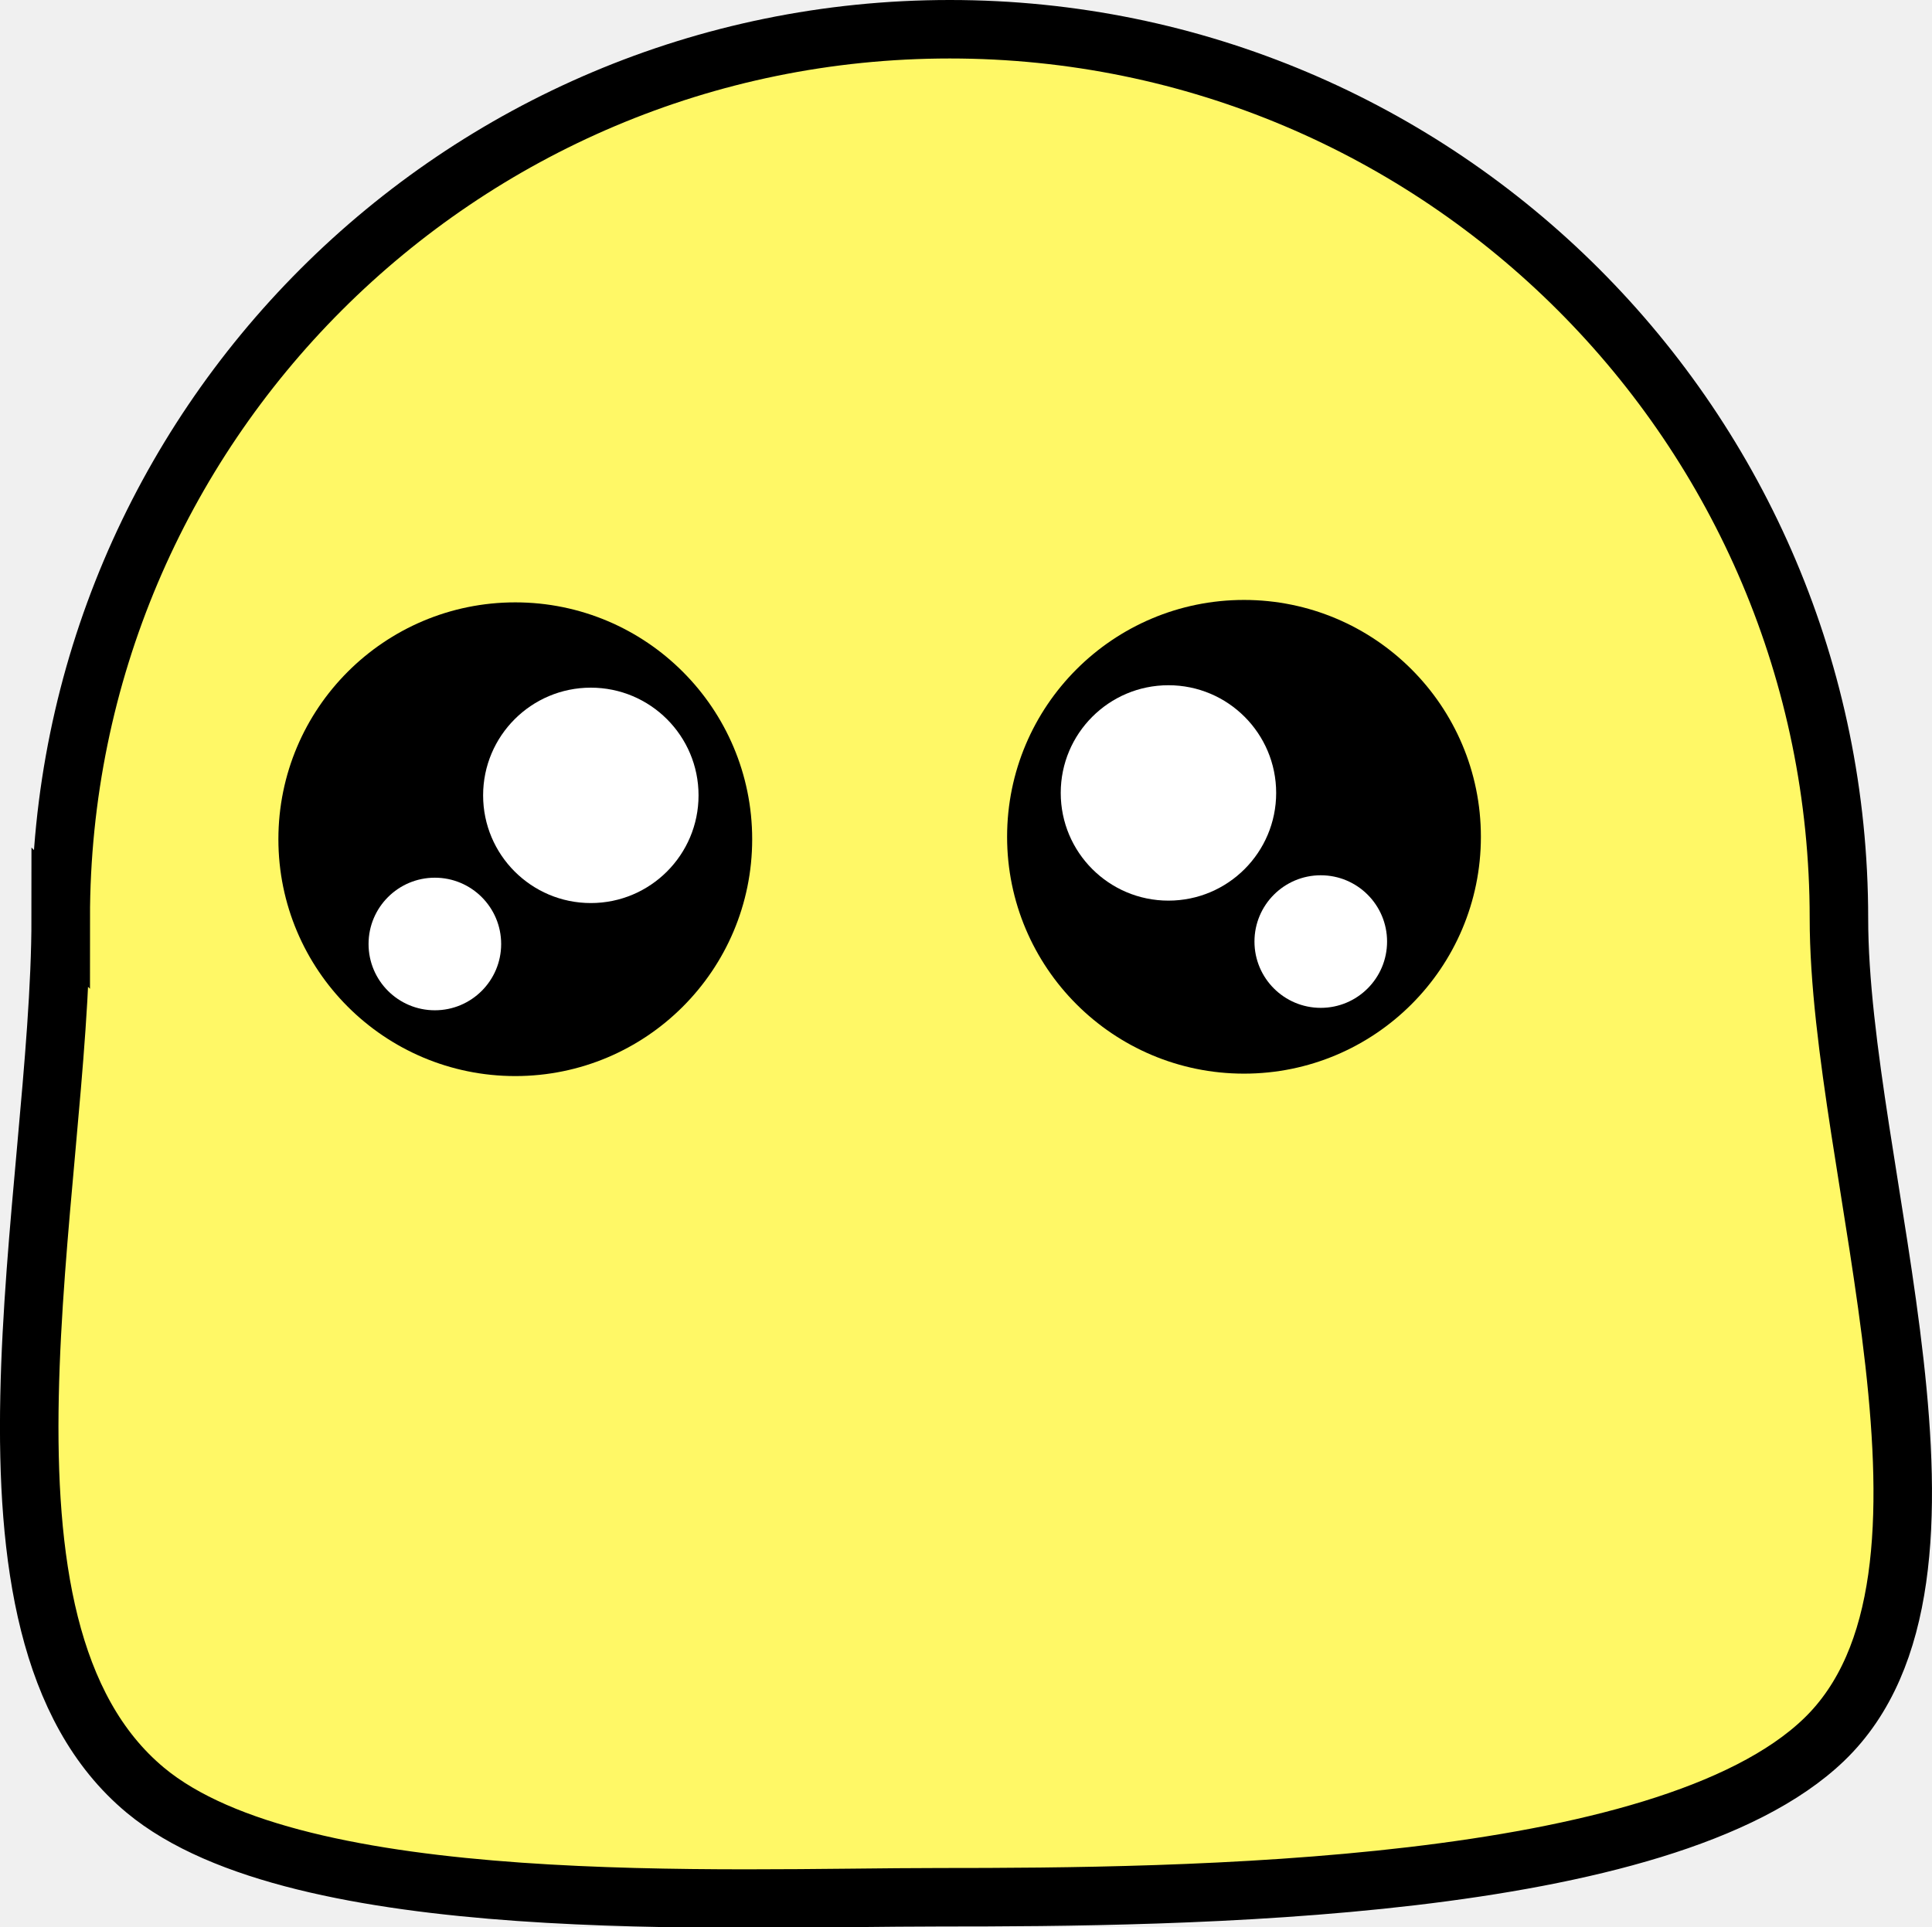
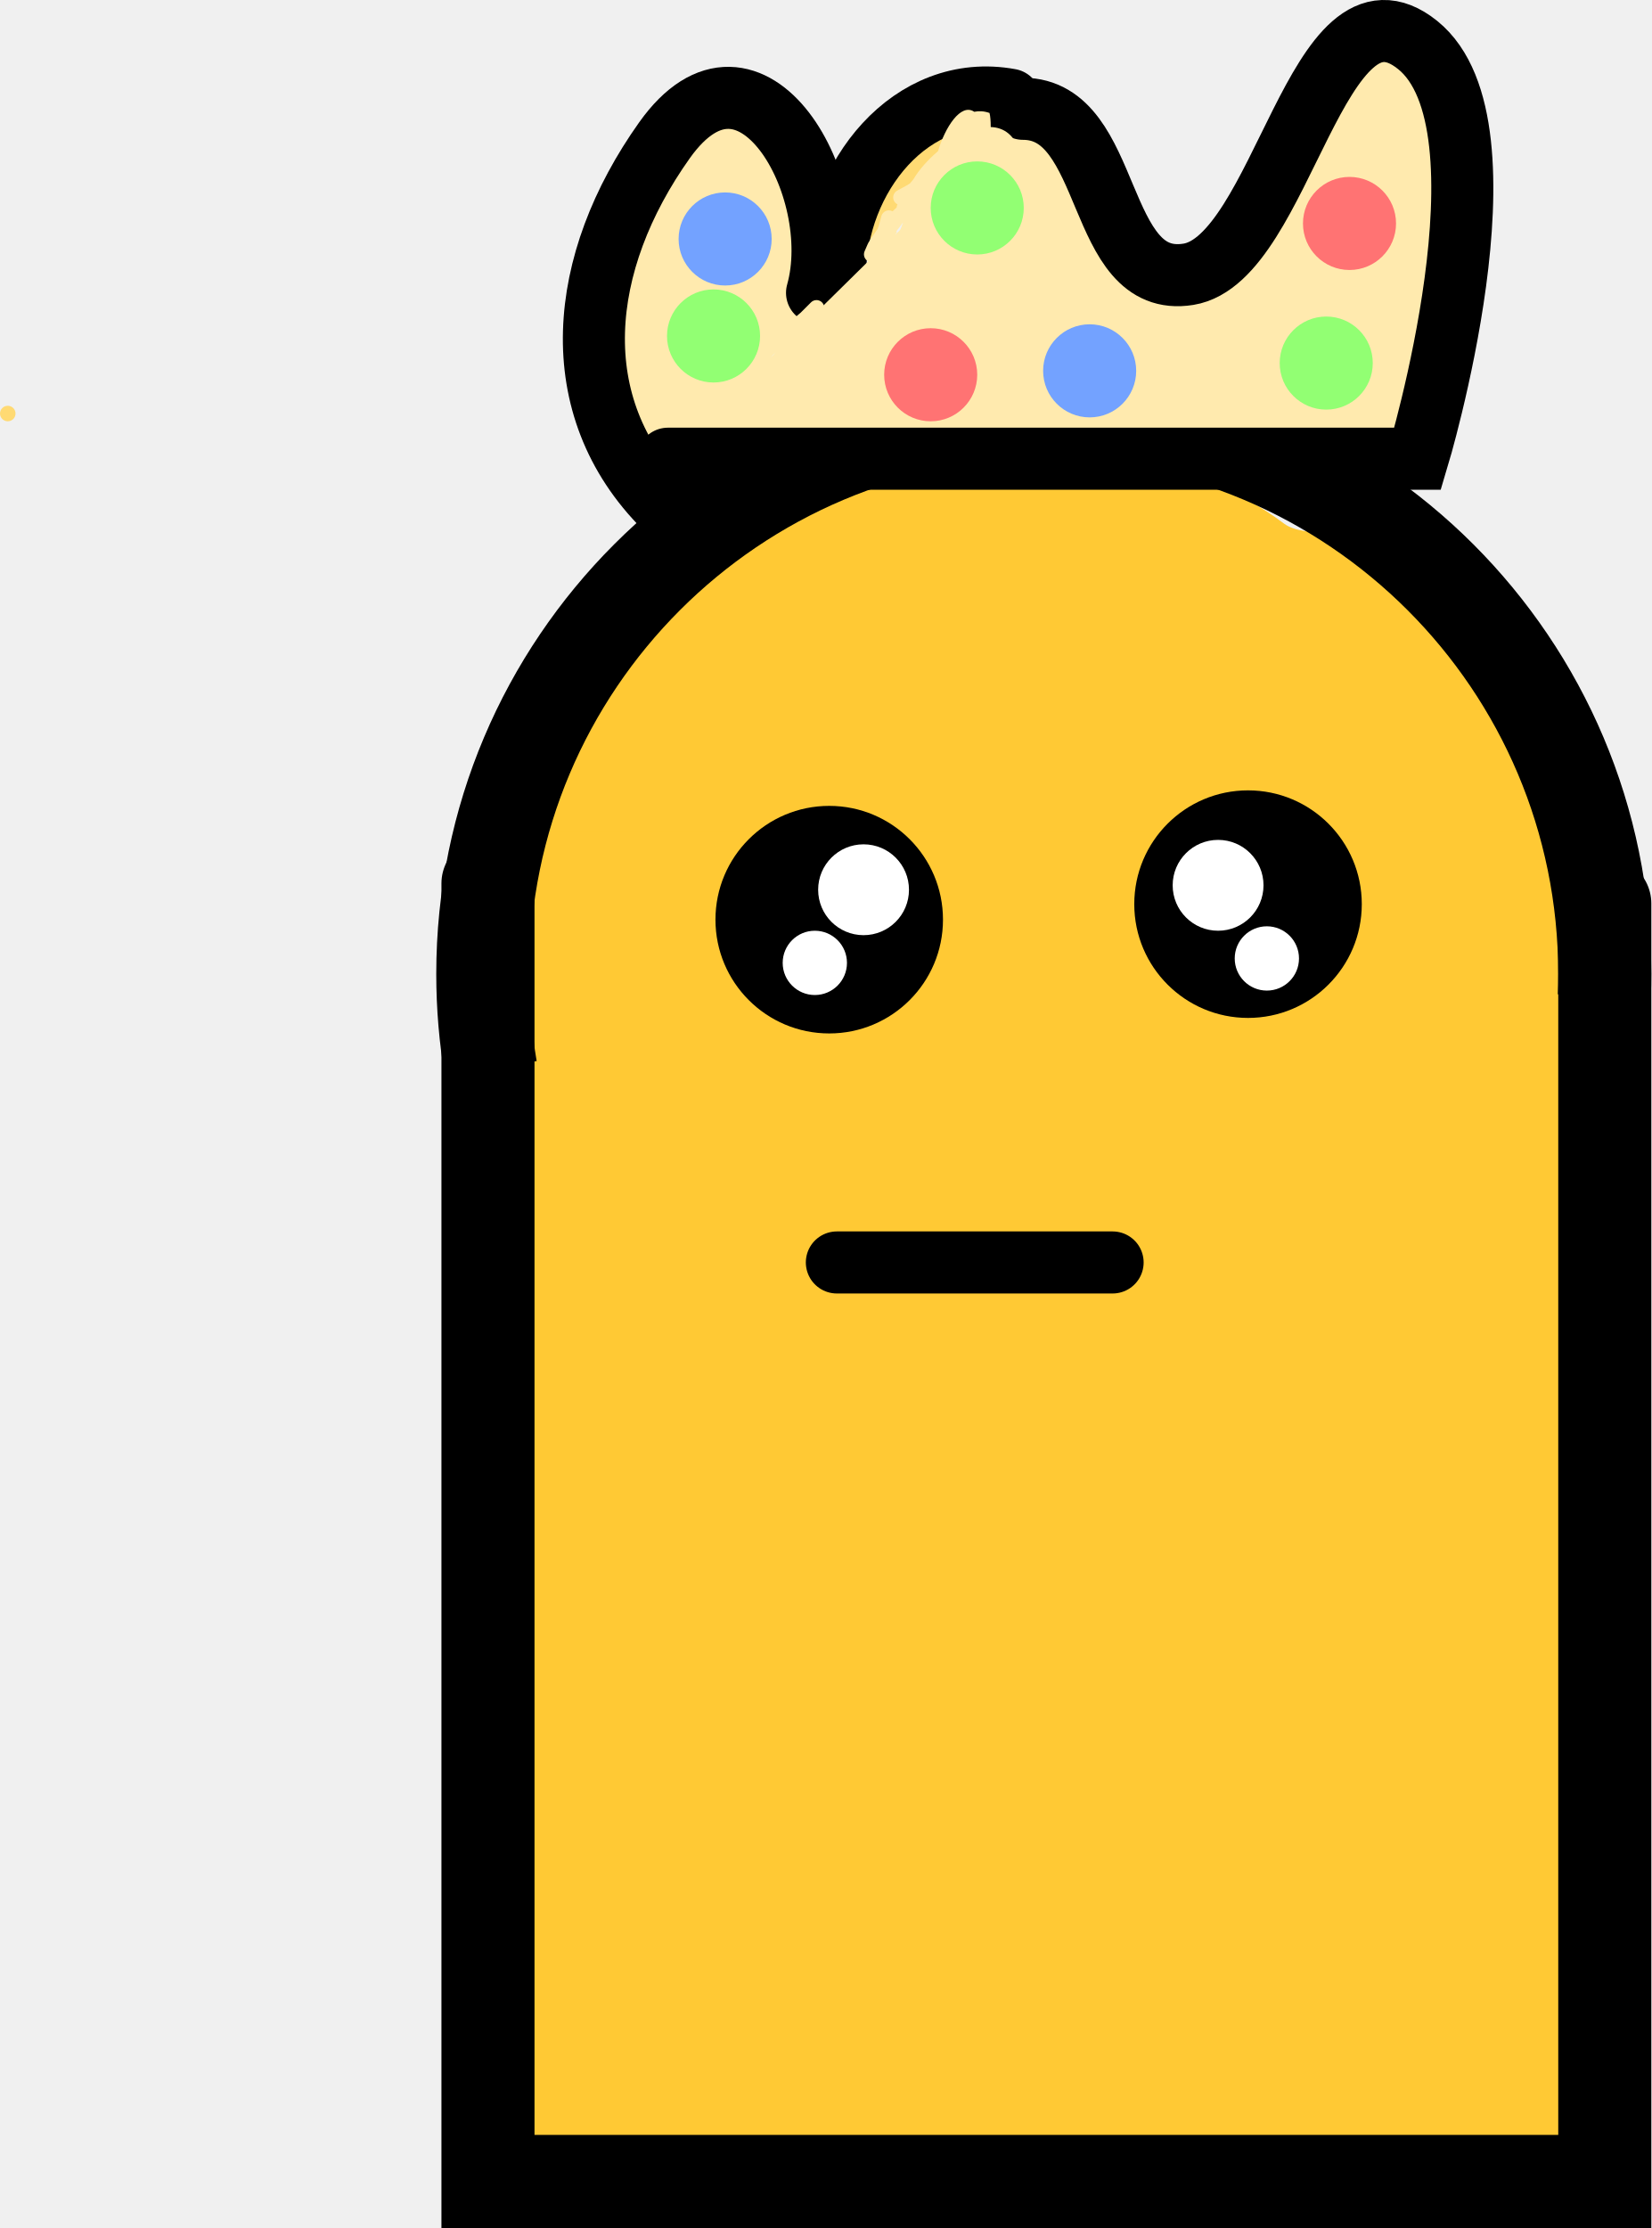
- <svg xmlns="http://www.w3.org/2000/svg" version="1.1" width="66.059" height="65.883" viewBox="0,0,66.059,65.883">
-   <g transform="translate(-179.0233,-162.3)">
-     <g data-paper-data="{&quot;isPaintingLayer&quot;:true}" fill-rule="nonzero" stroke="#000000" stroke-linecap="butt" stroke-linejoin="miter" stroke-miterlimit="10" stroke-dasharray="" stroke-dashoffset="0" style="mix-blend-mode: normal">
-       <path d="M181.1,193.7c0,-16.789 13.611,-30.4 30.4,-30.4c16.789,0 30.4,13.611 30.4,30.4c0,8.597 5.231,22.561 -0.506,28.09c-5.467,5.269 -22.035,5.393 -30.228,5.393c-7.395,0 -21.906,0.727 -27.176,-3.663c-6.696,-5.576 -2.891,-20.426 -2.891,-29.821z" fill="#fff866" stroke-width="2" />
-       <path d="M189.542,191c0,-3.921 3.179,-7.1 7.1,-7.1c3.921,0 7.1,3.179 7.1,7.1c0,3.921 -3.179,7.1 -7.1,7.1c-3.921,0 -7.1,-3.179 -7.1,-7.1z" fill="#000000" stroke-width="2" />
-       <path d="M195.542,189.5c0,-2.034 1.649,-3.683 3.683,-3.683c2.034,0 3.683,1.649 3.683,3.683c0,2.034 -1.649,3.683 -3.683,3.683c-2.034,0 -3.683,-1.649 -3.683,-3.683z" fill="#ffffff" stroke-width="0" />
-       <path d="M191.625,194.583c0,-1.252 1.015,-2.267 2.267,-2.267c1.252,0 2.267,1.015 2.267,2.267c0,1.252 -1.015,2.267 -2.267,2.267c-1.252,0 -2.267,-1.015 -2.267,-2.267z" fill="#ffffff" stroke-width="0" />
-       <path d="M221.558,198.017c-3.921,0 -7.1,-3.179 -7.1,-7.1c0,-3.921 3.179,-7.1 7.1,-7.1c3.921,0 7.1,3.179 7.1,7.1c0,3.921 -3.179,7.1 -7.1,7.1z" data-paper-data="{&quot;index&quot;:null}" fill="#000000" stroke-width="2" />
-       <path d="M218.975,193.1c-2.034,0 -3.683,-1.649 -3.683,-3.683c0,-2.034 1.649,-3.683 3.683,-3.683c2.034,0 3.683,1.649 3.683,3.683c0,2.034 -1.649,3.683 -3.683,3.683z" data-paper-data="{&quot;index&quot;:null}" fill="#ffffff" stroke-width="0" />
-       <path d="M224.183,196.767c-1.252,0 -2.267,-1.015 -2.267,-2.267c0,-1.252 1.015,-2.267 2.267,-2.267c1.252,0 2.267,1.015 2.267,2.267c0,1.252 -1.015,2.267 -2.267,2.267z" data-paper-data="{&quot;index&quot;:null}" fill="#ffffff" stroke-width="0" />
+ <svg xmlns="http://www.w3.org/2000/svg" version="1.1" width="53.229" height="71.806" viewBox="0,0,53.229,71.806">
+   <g transform="translate(-179.1875,-135.1104)">
+     <g data-paper-data="{&quot;isPaintingLayer&quot;:true}" fill-rule="nonzero" stroke-linejoin="miter" stroke-miterlimit="10" stroke-dasharray="" stroke-dashoffset="0" style="mix-blend-mode: normal">
+       <path d="M198.25,155.25c5.047,-5.687 16.395,-7.735 22.324,-3.267c0.7,0.528 2.525,0.129 3.426,0.579c2.369,1.184 6.772,7.489 5.604,10.104c-1.128,2.526 -3.192,0.075 -4.358,0.115c-0.218,0.007 -1.364,2.42 -2.523,2.484c-1.057,0.059 -1.327,-0.474 -2.128,-0.787c-0.939,-0.367 -3.409,0.311 -4.489,0.278c-2.95,-0.09 -5.766,3.011 -9.169,2.161c-1.094,-0.274 -2.148,-2.072 -2.656,-2.207c-1.186,-0.314 -2.509,-1.74 -3.526,-1.054c-0.237,0.159 -0.475,0.511 -0.753,0.82c-0.371,0.411 -0.813,0.744 -1.419,0.441c-1.065,0 -1.975,-0.666 -2.335,-1.605c-0.16,-0.253 -0.231,-0.529 -0.164,-0.83c-0.001,-0.022 -0.001,-0.044 -0.001,-0.066c0,-0.35 0.072,-0.682 0.201,-0.985c0.369,-2.163 0.377,-4.392 1.965,-6.182z" fill="#ffc934" stroke="none" stroke-width="0.5" stroke-linecap="butt" />
+       <path d="M195.917,205.417v-43.5h34.5v43.5z" fill="#ffc934" stroke="none" stroke-width="0" stroke-linecap="butt" />
+       <g fill="none" stroke="#000000" stroke-width="3">
+         <path d="M195.008,169.56c-0.17,-0.995 -0.258,-2.017 -0.258,-3.06c0,-9.987 8.096,-18.083 18.083,-18.083c9.987,0 18.083,8.096 18.083,18.083c0,0.239 -0.005,0.476 -0.014,0.713" stroke-linecap="butt" />
+         <path d="M230.917,164.23v3.043v6.149v31.994h-36v-41.833" stroke-linecap="round" />
+       </g>
+       <path d="M202.25,164.75c0,-2.025 1.642,-3.667 3.667,-3.667c2.025,0 3.667,1.642 3.667,3.667c0,2.025 -1.642,3.667 -3.667,3.667c-2.025,0 -3.667,-1.642 -3.667,-3.667z" fill="#000000" stroke="none" stroke-width="0" stroke-linecap="butt" />
+       <path d="M215.75,164.25c0,-2.025 1.642,-3.667 3.667,-3.667c2.025,0 3.667,1.642 3.667,3.667c0,2.025 -1.642,3.667 -3.667,3.667c-2.025,0 -3.667,-1.642 -3.667,-3.667z" fill="#000000" stroke="none" stroke-width="0" stroke-linecap="butt" />
+       <path d="M205.56,163.786c0,-0.809 0.656,-1.464 1.464,-1.464c0.809,0 1.464,0.656 1.464,1.464c0,0.809 -0.656,1.464 -1.464,1.464c-0.809,0 -1.464,-0.656 -1.464,-1.464z" fill="#ffffff" stroke="none" stroke-width="0" stroke-linecap="butt" />
+       <path d="M204.417,166.143c0,-0.572 0.464,-1.036 1.036,-1.036c0.572,0 1.036,0.464 1.036,1.036c0,0.572 -0.464,1.036 -1.036,1.036c-0.572,0 -1.036,-0.464 -1.036,-1.036z" fill="#ffffff" stroke="none" stroke-width="0" stroke-linecap="butt" />
+       <path d="M218.452,165.107c-0.809,0 -1.464,-0.656 -1.464,-1.464c0,-0.809 0.656,-1.464 1.464,-1.464c0.809,0 1.464,0.656 1.464,1.464c0,0.809 -0.656,1.464 -1.464,1.464z" data-paper-data="{&quot;index&quot;:null}" fill="#ffffff" stroke="none" stroke-width="0" stroke-linecap="butt" />
+       <path d="M220.024,167.036c-0.572,0 -1.036,-0.464 -1.036,-1.036c0,-0.572 0.464,-1.036 1.036,-1.036c0.572,0 1.036,0.464 1.036,1.036c0,0.572 -0.464,1.036 -1.036,1.036z" data-paper-data="{&quot;index&quot;:null}" fill="#ffffff" stroke="none" stroke-width="0" stroke-linecap="butt" />
+       <path d="M206.81,169.92c1.737,-0.977 11.743,-2.237 13.474,0.792c2.414,4.225 -2.928,3.935 -5.427,3.895c-2.691,-0.043 -6.731,1.991 -8.066,-0.345c-0.737,-0.435 -1.231,-1.237 -1.231,-2.155c0,-0.814 0.389,-1.536 0.99,-1.993c0.077,-0.075 0.163,-0.14 0.26,-0.195z" fill="#ffc934" stroke="none" stroke-width="0.5" stroke-linecap="butt" />
+       <path d="M215.052,175.798h-8.889" fill="none" stroke="#000000" stroke-width="2" stroke-linecap="round" />
+       <path d="M200.607,151.464c-3.265,-3.265 -2.795,-7.902 0,-11.833c2.795,-3.932 5.872,1.532 4.917,4.917" fill="#ffeaae" stroke="#000000" stroke-width="2" stroke-linecap="round" />
+       <path d="M206.107,143.964c0,-3.112 2.442,-6.228 5.639,-5.639" fill="#ffda73" stroke="#000000" stroke-width="2" stroke-linecap="round" />
+       <path d="M212.163,138.617c2.944,0 2.298,5.824 5.333,5.333c3.035,-0.49 4.151,-9.994 7.389,-7.389c3.238,2.605 0,13.333 0,13.333h-24.167" fill="#ffeaae" stroke="#000000" stroke-width="2" stroke-linecap="round" />
+       <path d="M211.84,140.503c-0.25,0 -0.25,-0.25 -0.25,-0.25l0.01,-0.042c-0.061,-0.216 -0.141,-0.354 -0.237,-0.432c-0.022,0.567 -0.611,1.409 -1.215,1.411c-0.052,0.025 -0.109,0.041 -0.169,0.046c-0.075,0.04 -0.143,0.066 -0.204,0.079c-0.224,0.351 -0.584,0.553 -0.846,0.61c-0.055,0.361 -0.147,0.692 -0.292,0.991c-0.582,1.535 -1.877,3.419 -3.568,3.037l-0.124,0.104l-0.006,-0.008l-0.017,0.025c-0.01,0.001 -0.02,0.003 -0.03,0.004l0.005,0.01l-0.329,0.164c-0.018,0.01 -0.038,0.017 -0.058,0.022l-0.361,0.241c-0.04,0.028 -0.089,0.044 -0.142,0.044c-0.138,0 -0.25,-0.112 -0.25,-0.25c0,-0.047 0.013,-0.09 0.035,-0.128l0.216,-0.378c0.073,-0.146 0.146,-0.293 0.22,-0.439c0,0 0.112,-0.224 0.335,-0.112c0.098,0.049 0.132,0.12 0.138,0.184c0.095,-0.08 0.196,-0.16 0.296,-0.249l0.333,-0.332l0,-0c0.045,-0.045 0.108,-0.073 0.177,-0.073c0.115,0 0.212,0.078 0.241,0.184c0.807,-0.37 1.457,-0.577 1.945,-1.207l-0.018,-0.061h-0.084v-0.278c0,-0.037 -0.001,-0.073 -0.001,-0.107l-0.099,0.138c-0.045,0.065 -0.12,0.107 -0.205,0.107c-0.138,0 -0.25,-0.112 -0.25,-0.25c0,-0.037 0.008,-0.073 0.023,-0.105l0.108,-0.248l0.008,0.003l0,-0.021c0.101,-0.16 0.2,-0.308 0.3,-0.447c0.013,-0.038 0.028,-0.075 0.042,-0.111l0.081,-0.299c0.027,-0.109 0.125,-0.19 0.243,-0.19c0.043,0 0.083,0.011 0.118,0.03c0.043,-0.042 0.087,-0.083 0.132,-0.124c0.001,-0.036 0.01,-0.069 0.025,-0.1c-0.081,-0.041 -0.137,-0.126 -0.137,-0.223c0,-0.096 0.055,-0.18 0.135,-0.222l0.295,-0.161c0.036,-0.024 0.073,-0.046 0.11,-0.067l0.111,-0.133c0.171,-0.294 0.457,-0.621 0.795,-0.909c0.22,-0.753 0.731,-1.565 1.167,-1.268c0.154,-0.032 0.319,-0.023 0.492,0.038c0.026,0.098 0.04,0.261 0.039,0.454c0.425,0.013 0.783,0.256 0.958,0.865l0.01,0.18c0,0 0,0.25 -0.25,0.25zM208.077,142.881c0.069,-0.203 0.149,-0.401 0.221,-0.603c-0.065,0.093 -0.136,0.183 -0.208,0.273v0.091h-0.038c0.011,0.079 0.02,0.156 0.025,0.239z" fill="#ffeaae" stroke="none" stroke-width="0.5" stroke-linecap="butt" />
+       <path d="M179.188,148.438c0,-0.138 0.112,-0.25 0.25,-0.25c0.138,0 0.25,0.112 0.25,0.25c0,0.138 -0.112,0.25 -0.25,0.25c-0.138,0 -0.25,-0.112 -0.25,-0.25z" fill="#ffda73" stroke="none" stroke-width="0.5" stroke-linecap="butt" />
+       <path d="M200.688,145.938c0,-0.828 0.672,-1.5 1.5,-1.5c0.828,0 1.5,0.672 1.5,1.5c0,0.828 -0.672,1.5 -1.5,1.5c-0.828,0 -1.5,-0.672 -1.5,-1.5z" fill="#92ff73" stroke="none" stroke-width="0.5" stroke-linecap="butt" />
+       <path d="M209.188,141.812c0,-0.828 0.672,-1.5 1.5,-1.5c0.828,0 1.5,0.672 1.5,1.5c0,0.828 -0.672,1.5 -1.5,1.5c-0.828,0 -1.5,-0.672 -1.5,-1.5z" fill="#92ff73" stroke="none" stroke-width="0.5" stroke-linecap="butt" />
+       <path d="M220.438,146.812c0,-0.828 0.672,-1.5 1.5,-1.5c0.828,0 1.5,0.672 1.5,1.5c0,0.828 -0.672,1.5 -1.5,1.5c-0.828,0 -1.5,-0.672 -1.5,-1.5z" fill="#92ff73" stroke="none" stroke-width="0.5" stroke-linecap="butt" />
+       <path d="M207.688,147.188c0,-0.828 0.672,-1.5 1.5,-1.5c0.828,0 1.5,0.672 1.5,1.5c0,0.828 -0.672,1.5 -1.5,1.5c-0.828,0 -1.5,-0.672 -1.5,-1.5z" fill="#ff7373" stroke="none" stroke-width="0.5" stroke-linecap="butt" />
+       <path d="M221.188,142.312c0,-0.828 0.672,-1.5 1.5,-1.5c0.828,0 1.5,0.672 1.5,1.5c0,0.828 -0.672,1.5 -1.5,1.5c-0.828,0 -1.5,-0.672 -1.5,-1.5z" fill="#ff7373" stroke="none" stroke-width="0.5" stroke-linecap="butt" />
+       <path d="M201.062,142.812c0,-0.828 0.672,-1.5 1.5,-1.5c0.828,0 1.5,0.672 1.5,1.5c0,0.828 -0.672,1.5 -1.5,1.5c-0.828,0 -1.5,-0.672 -1.5,-1.5z" fill="#73a2ff" stroke="none" stroke-width="0.5" stroke-linecap="butt" />
+       <path d="M212.812,147.062c0,-0.828 0.672,-1.5 1.5,-1.5c0.828,0 1.5,0.672 1.5,1.5c0,0.828 -0.672,1.5 -1.5,1.5c-0.828,0 -1.5,-0.672 -1.5,-1.5z" fill="#73a2ff" stroke="none" stroke-width="0.5" stroke-linecap="butt" />
    </g>
  </g>
</svg>
